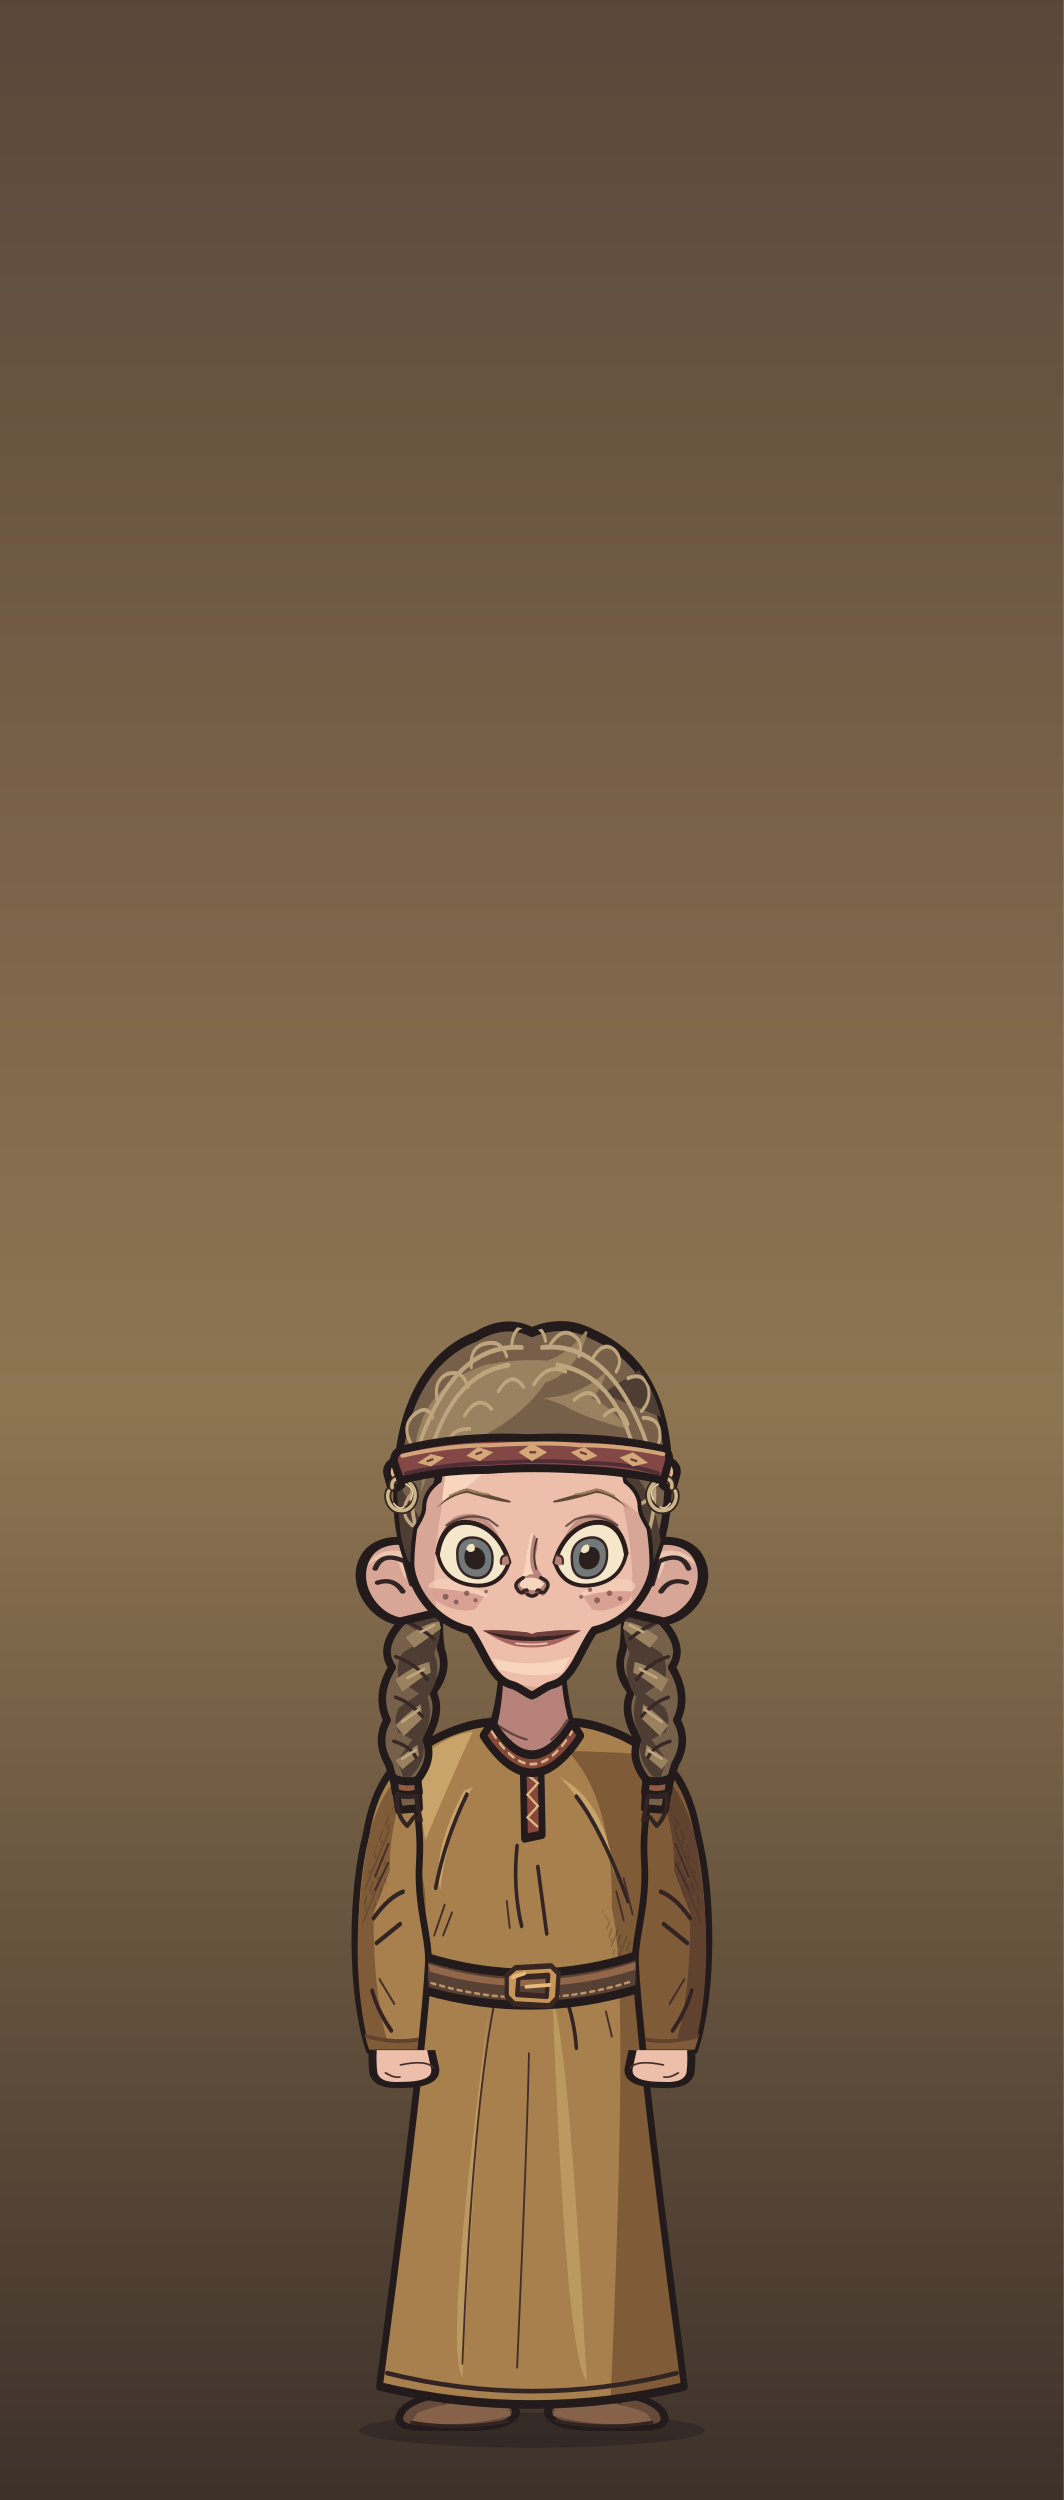
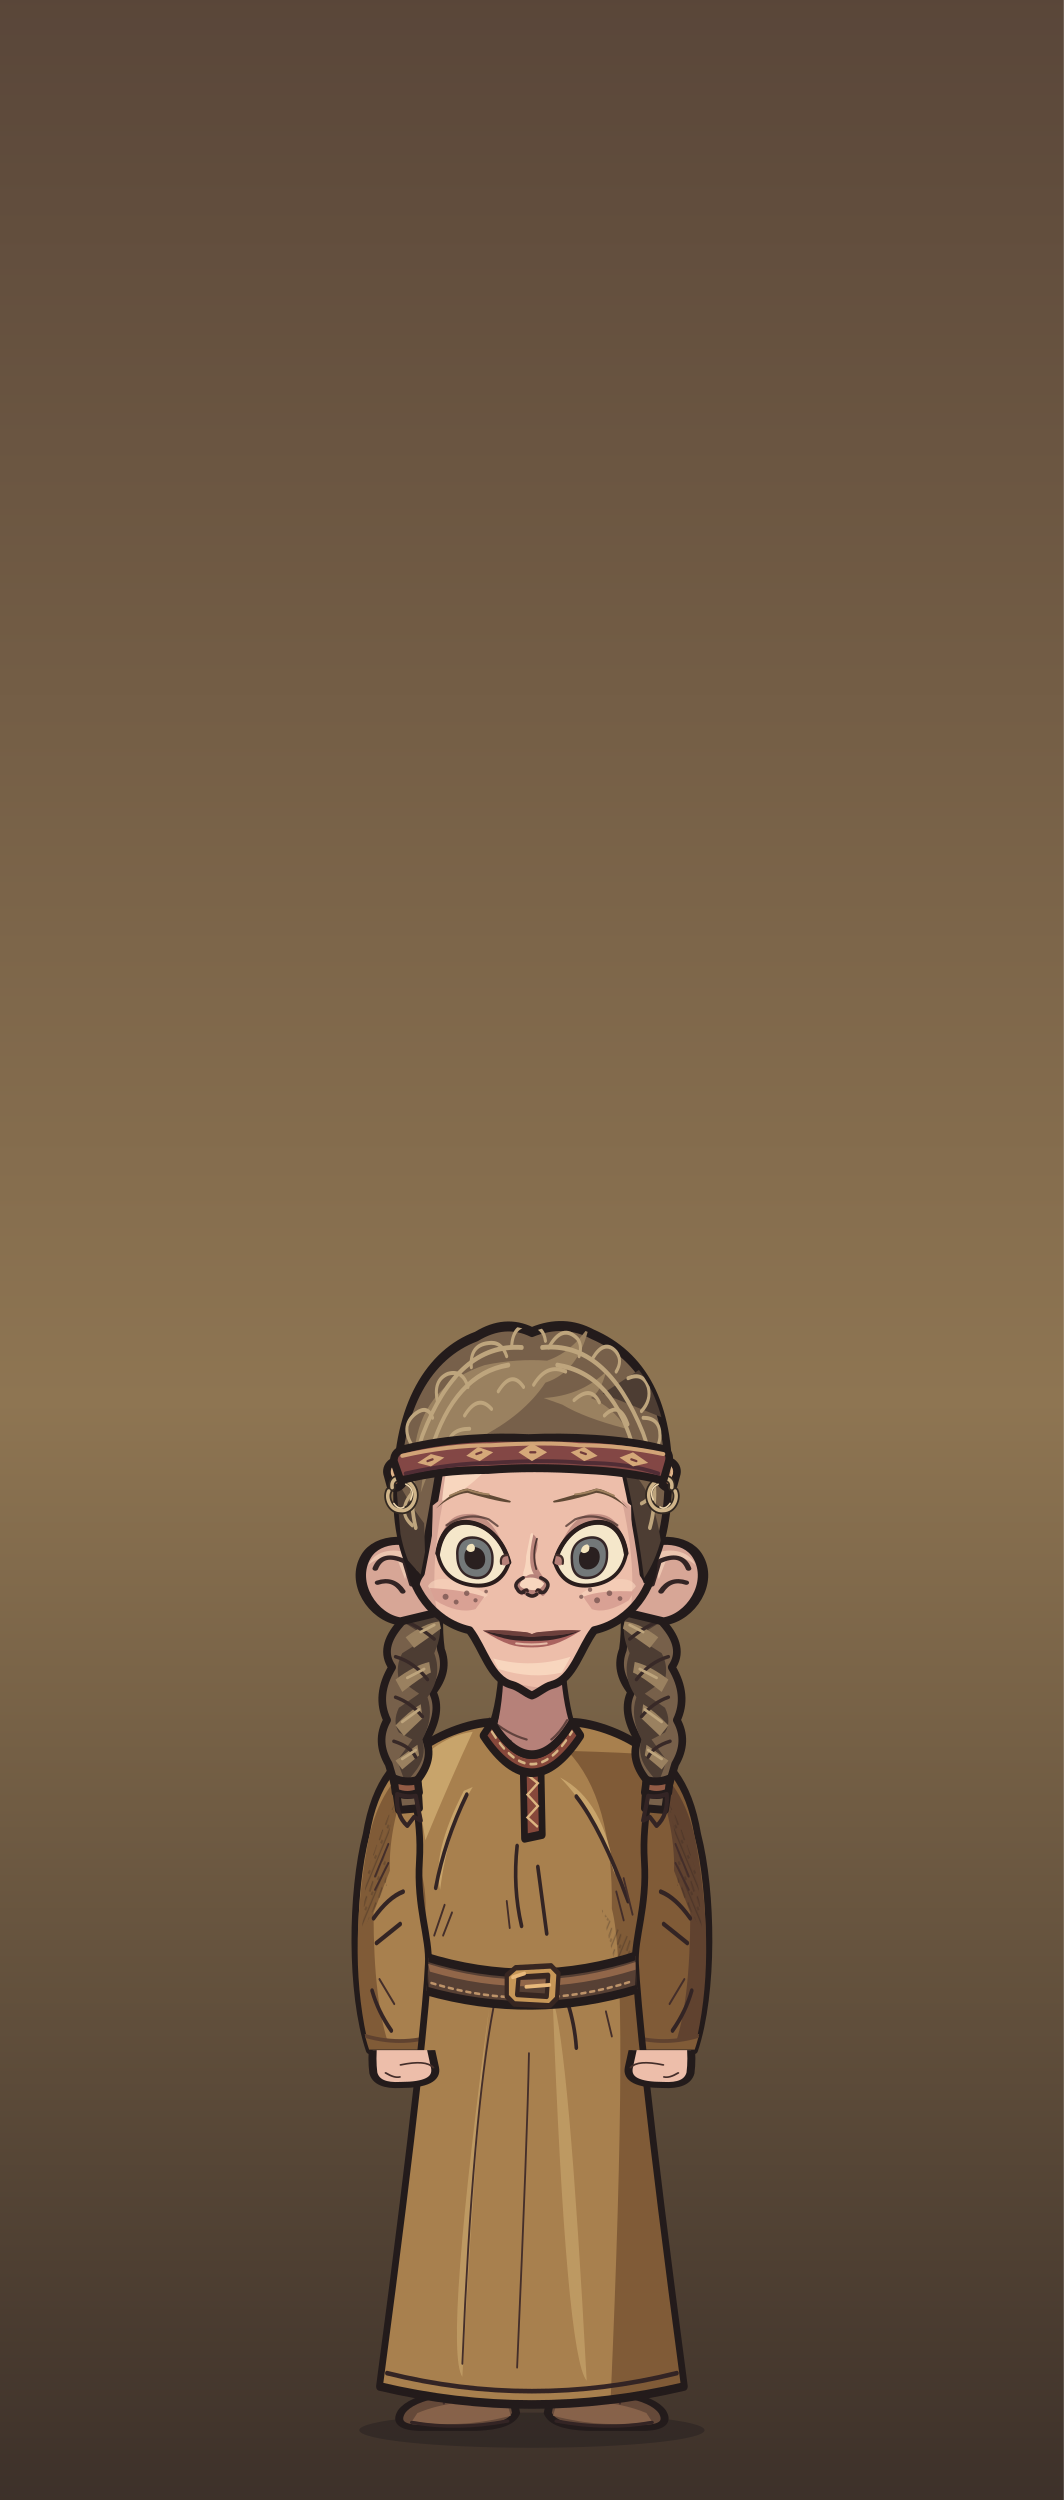
<svg xmlns="http://www.w3.org/2000/svg" xmlns:xlink="http://www.w3.org/1999/xlink" aria-labelledby="title" width="320" height="752" viewBox="0 0 320 752" role="img">
  <defs>
    <style>
      .edge {stroke:#231b1b;stroke-width:4.55;stroke-linecap:round;stroke-linejoin:round}
      .seam {fill:none;stroke:#332424;stroke-width:2.45;stroke-linecap:round;stroke-linejoin:round}
      .etch {fill:none;stroke:#442e2a;stroke-width:1.25;stroke-linecap:round}
      .hair-line {fill:none;stroke:#967661;stroke-width:1.45;stroke-linecap:round}
      .white {fill:#f5e7ca;stroke:#2a1d1c;stroke-width:2.65;stroke-linejoin:round}
      .label {fill:#efdfc1;font:600 20px Georgia,serif}
      .muted {fill:#b8aa96;font:13px 'Segoe UI',sans-serif}
      .section {fill:#dcbb8e;font:600 14px 'Segoe UI',sans-serif}
    </style>
    <linearGradient id="umber" x2="0" y2="1" gradientUnits="objectBoundingBox">
      <stop stop-color="#594639" />
      <stop offset=".56" stop-color="#8e7552" />
      <stop offset="1" stop-color="#3c3029" />
    </linearGradient>
    <linearGradient id="ash" x2="0" y2="1" gradientUnits="objectBoundingBox">
      <stop stop-color="#3b423d" />
      <stop offset=".56" stop-color="#7a7d67" />
      <stop offset="1" stop-color="#242b28" />
    </linearGradient>
    <linearGradient id="rose" x2="0" y2="1" gradientUnits="objectBoundingBox">
      <stop stop-color="#51404a" />
      <stop offset=".56" stop-color="#8a6972" />
      <stop offset="1" stop-color="#372c33" />
    </linearGradient>
    <pattern id="paper-grain" width="63" height="57" patternUnits="userSpaceOnUse">
      <path d="M1 16l2-1m21-4 5-2m16 7 6-1M12 32l3-1m16 11 4-1m20-14 4 1M4 51l5-1m41 0 9-2" fill="none" stroke="#231a1b" stroke-width=".85" opacity=".19" />
      <path d="M4 5l9-1m29 2 2-1M1 40l4-1m12 9 1-1m21-23 4-1m9 12 5-2" fill="none" stroke="#f0dbb5" stroke-width=".85" opacity=".23" />
      <path d="M16 19h.6m13-3h.7m28 6h.7m-39 15h.6m23 4h.6m-12 11h.7m29-39h.7" fill="none" stroke="#21191a" stroke-width="1.2" opacity=".28" stroke-linecap="round" />
    </pattern>
    <pattern id="ink-lines" width="7" height="9" patternUnits="userSpaceOnUse" patternTransform="rotate(28)">
      <path d="M1 -2V10m2.8-8 .6 6m1.9-1v5" stroke="#271d1d" stroke-width=".95" fill="none" opacity=".65" />
    </pattern>
    <radialGradient id="vignette" cx=".5" cy=".39" r=".72">
      <stop offset=".47" stop-color="#20191c" stop-opacity="0" />
      <stop offset="1" stop-color="#20191c" stop-opacity=".48" />
    </radialGradient>
    <g id="firs" fill="currentColor">
      <path d="M10 439Q15 379 12 300L9 220 15 146 15 54 19 80 21 147 28 230 25 326 29 439Z" />
      <path d="M17 169Q27 174 45 174L57 169 49 179 27 187 17 185                M18 194Q29 196 52 192L63 183 56 194 26 205 16 207                M15 225Q46 230 67 218L77 206 71 223 42 238 18 241                M17 252Q48 255 78 245L91 230 84 249 52 266 20 269                M14 282Q40 281 71 278L88 261 84 281 57 291 19 298                M19 312Q43 316 69 310L88 299 84 310 58 322 22 325" />
      <path d="M6 312 0 315V284L11 285M0 266 13 270V250L0 249M0 220 15 221 15 206 0 202                M0 180 16 181V167L0 165M0 141 15 150V138L0 133M0 112 17 127V118L0 104" />
      <path d="M64 440Q55 380 58 324L59 258 63 217 68 222 65 266 68 328 76 440Z                M63 291Q78 294 89 282L100 267 96 283 81 301 62 307                M63 323Q80 323 106 304L98 321 68 339                M63 316Q44 306 37 293L41 307 64 329Z" />
    </g>
    <g id="brambles" fill="none" stroke="currentColor" stroke-linecap="round" stroke-linejoin="round">
      <path stroke-width="3.8" d="M9 440Q13 401 21 380T26 333m-8 57Q39 375 43 352m-28 46Q6 377 0 376M41 440Q41 402 63 385m-20 44q26-6 39-30" />
      <path stroke-width="2" d="M23 364l14-13m-12 4-7-15m20 29 17-4m-15-1 1-11m13 49 2-17m2 14 18-5m-34 32q-12-10-17-10" />
    </g>
    <g id="night-scratches" fill="none" stroke="currentColor" stroke-width="1.2" stroke-linecap="round">
      <path d="M16 113q32-11 54-8m-30 9 16-3m184-40q19-4 44 1m-11 7 19 4                M24 335q33-3 68-16m-44 16 26-4m164-9q31 5 60-3m-39 8 38-3                M27 391q22-6 52-5m168 14q28-8 57-8m-40 11 24-4                M55 178l18-6m177 36 17 3m-12-4 17-1" />
    </g>
    <g id="shirt-setting">
      <rect width="320" height="440" fill="url(#umber)" />
      <path d="M50 217q24 8 64 1l-15 7-56 6m176-90q39-13 70-5l-26 4 28 2-64 6" fill="#856c54" opacity=".5" />
      <use xlink:href="#firs" style="color:#342827" opacity=".52" transform="translate(-26 8)" />
      <use xlink:href="#firs" style="color:#413128" opacity=".58" transform="translate(340 101) scale(-1 .81)" />
      <use xlink:href="#night-scratches" style="color:#dfbb87" opacity=".28" />
      <use xlink:href="#brambles" style="color:#291f22" opacity=".71" />
      <rect width="320" height="440" fill="url(#vignette)" />
      <rect width="320" height="440" fill="url(#paper-grain)" />
    </g>
    <g id="armor-setting">
      <rect width="320" height="440" fill="url(#ash)" />
      <path d="M42 173q49-4 68 3l-43 6 25 3-49 4m151 35q47 10 104-6l-26 14-62 8Z" fill="#707764" opacity=".48" />
      <use xlink:href="#firs" style="color:#27312c" opacity=".64" transform="translate(-36 30)" />
      <use xlink:href="#firs" style="color:#303833" opacity=".75" transform="translate(324 45) scale(-.86 1.03)" />
      <use xlink:href="#brambles" style="color:#252a27" opacity=".62" transform="translate(319 10) scale(-1 1)" />
      <use xlink:href="#night-scratches" style="color:#d8d8a9" opacity=".28" transform="translate(-2 21)" />
      <rect width="320" height="440" fill="url(#vignette)" />
      <rect width="320" height="440" fill="url(#paper-grain)" />
    </g>
    <g id="woman-setting">
      <rect width="320" height="440" fill="url(#rose)" />
      <path d="M44 235q40-4 76-1l-20 6-36 2 19 3-44 5m183-50q35 3 60-3l-24 9-31 2" fill="#775d65" opacity=".6" />
      <use xlink:href="#firs" style="color:#3b2b34" opacity=".58" transform="translate(-20 84) scale(.86 .91)" />
      <use xlink:href="#firs" style="color:#3d2e39" opacity=".68" transform="translate(327 54) scale(-.85 .98)" />
      <path d="M300 440q-2-82-6-173l-9-103 7-35 12 42 9 98 7 171Z                M294 195q-10-18-25-24l-15-1 13-4 11 2 18 15                M285 162q-13-22-34-27l-7 4 7-11 17 4 20 17                M303 242q-18-23-36-27l-13 3 15-9 11 2 21 15" fill="#3a2b33" opacity=".64" />
      <use xlink:href="#brambles" style="color:#2d2229" opacity=".8" transform="translate(12 6)" />
      <use xlink:href="#night-scratches" style="color:#e1b8a8" opacity=".28" transform="translate(0 7)" />
      <rect width="320" height="440" fill="url(#vignette)" />
      <rect width="320" height="440" fill="url(#paper-grain)" />
    </g>
    <pattern id="mail-rings" width="14" height="13" patternUnits="userSpaceOnUse" patternTransform="rotate(-7)">
      <path d="M-1 2q3-3 6 0 1 3-2 5Q0 8-1 5M6 2q3-3 6 0 1 3-2 5Q7 8 6 5M3 8q3-3 6 0 1 3-2 5-3 1-4-2M10 8q3-3 6 0" fill="none" stroke="#2d2c28" stroke-width="1.6" stroke-linecap="round" />
      <path d="M-.5 4q1.5-2 3-1m5 1q1.4-2 3-1M4 10q1.5-2 3-1m4 1q1.4-2 3-1" fill="none" stroke="#9a9b87" stroke-width="1.12" opacity=".78" stroke-linecap="round" />
    </pattern>
    <pattern id="armor-plates" width="47" height="24" patternUnits="userSpaceOnUse" patternTransform="translate(4 4) rotate(2)">
      <path d="M1 0l21 .7 1 18-3 3-17-1-1-4Zm24 1 19-1 2 15-3 7-19-2Z" fill="#85867a" stroke="#352e2a" stroke-width="1.75" stroke-linejoin="round" />
      <path d="M2 2l18 .2-.2 4L5 7 4 17Zm24 0 16-1 1 4-14 2-3 10Z" fill="#a9a58d" />
      <path d="M19 4l4 14-3 3-16-1 13-4Zm22 2 4 10-2 5-17-1 13-4Z" fill="#62655f" />
      <path d="M7 7l1-.5m6 12 3-2m16-7 5-1m-7 5 4-2" fill="none" stroke="#d0c0a0" stroke-width=".9" opacity=".76" />
      <path d="M6 12q2-2 2.7 1-1 2.2-2.7.5Zm12 1q1.8-2 2.4.6-1 2.6-2.5.8Zm11 1q1-2.2 2.8-1-.2 2.9-2.8 2.1Zm12-2q2.2-1.4 2.3.8-1 2.3-2.3.5Z" fill="#3c342d" />
    </pattern>
    <clipPath id="portrait-frame">
      <rect width="320" height="752" />
    </clipPath>
    <clipPath id="wardrobe-torso-mask">
      <path d="M133 273 C119 273 93 280 80 290 C77 305 86 322 84 346 C82 370 91 386 90 400 C89 418 82 476 57 622 Q160 641 263 622 C238 476 231 418 230 400 C229 386 238 370 236 346 C234 322 243 305 240 290 C227 280 201 273 187 273 Q160 307 133 273Z" />
    </clipPath>
    <clipPath id="wardrobe-sleeve-mask">
      <path d="M91 284 C69 291 54 304 48 332 C38 362 37 415 50 445 H92 L109 336Z" />
    </clipPath>
    <clipPath id="face-shape-clip">
      <path d="M 160 54 C 194 54 221 71 225 128 C 226 143 229 156 229 169 C 229 181 217.52 202 195.4 207 C 187.636 217 183.5 235 171.44 238 C 167.44 239 163.168 243 160 244 C 156.832 243 152.56 239 148.56 238 C 136.5 235 132.364 217 124.6 207 C 102.48 202 91 181 91 169 C 91 156 94 143 95 128 C 99 71 126 54 160 54 Z" />
    </clipPath>
    <clipPath id="face-features-eye-left">
      <path d="M-21 0 C-19 -13 -12 -19 -3 -19 C7 -19 16 -12 19.5 0 C16 11 8 15 -1 15 C-12 15 -19 10 -21 0Z" />
    </clipPath>
    <clipPath id="face-features-eye-right">
      <path d="M-21 0 C-19 -13 -12 -19 -3 -19 C7 -19 16 -12 19.5 0 C16 11 8 15 -1 15 C-12 15 -19 10 -21 0Z" />
    </clipPath>
    <clipPath id="face-features-nose-bridge">
      <path d="M154 144H167V179L172 185V187H149V185L154 179Z" />
    </clipPath>
    <mask id="hair-face-opening" maskUnits="userSpaceOnUse" x="0" y="0" width="320" height="440">
      <rect fill="white" x="0" y="0" width="320" height="440" />
      <g clip-path="url(#face-shape-clip)">
-         <path d="M220 136.982C220 121.982 197 111.982 160 111.982S100 121.982 100 136.982C100 146.982 85 158 85 176V300H235V176C235 158 220 146.982 220 136.982Z" fill="black" />
+         <path d="M103.7 136.2C110.5 130.664 117.5 125.182 123.5 124.782C130.5 126.882 141.5 129.882 149 131.664Q160 139.664 171 131.664C178.5 129.882 189.5 126.882 196.5 124.782C202.5 125.182 209.5 130.664 216.3 136.2C216.3 145.2 216.9 149 216.9 166C216.9 175 224 175 224 184V300H96V184C96 175 103.1 175 103.1 166C103.1 149 103.7 145.2 103.7 136.2Z" fill="black" />
      </g>
    </mask>
    <clipPath id="hair-crown-clip">
      <path d="M93 176Q79 159 80 133C80 96 99 72 127 64Q144 56 160 62Q179 56 196 63C226 73 242 95 241 131Q240 159 226.5 174Q223 151 214 121Q196 108 177 119 Q157 126 141 115 Q123 108 106 121Q101 145 93 176Z" />
    </clipPath>
    <clipPath id="full-costume-hands-clip">
      <rect x="0" y="447" width="320" height="305" />
    </clipPath>
  </defs>
  <rect width="320" height="752" fill="url(#umber)" />
  <g data-part="child-figure" transform="translate(160 731) scale(0.53) translate(-160 -661)">
    <g data-part="full-costume">
      <ellipse cx="160" cy="661" rx="98" ry="10" fill="#261f20" opacity=".5" />
      <g transform="matrix(1 0 0 .76 0 105.6)">
        <g>
          <g transform="translate(9 0)">
            <path d="M99 689Q119 683 138 691L142 718Q139 728 120 729H86Q72 728 77 717Q82 708 99 704Z" fill="#654939" class="edge" />
            <path d="M86 718Q108 706 137 711L139 720Q110 730 83 724Z" fill="#87624a" />
            <path d="M101 711L103 700Q115 704 136 707" class="etch" />
            <path d="M83 725Q108 731 137 724" class="seam" />
          </g>
        </g>
        <g transform="translate(320 0) scale(-1 1)">
          <g transform="translate(9 0)">
            <path d="M99 689Q119 683 138 691L142 718Q139 728 120 729H86Q72 728 77 717Q82 708 99 704Z" fill="#654939" class="edge" />
            <path d="M86 718Q108 706 137 711L139 720Q110 730 83 724Z" fill="#87624a" />
            <path d="M101 711L103 700Q115 704 136 707" class="etch" />
            <path d="M83 725Q108 731 137 724" class="seam" />
          </g>
        </g>
      </g>
    </g>
    <g clip-path="url(#portrait-frame)">
      <g data-part="neck">
        <g id="face-shape-neck">
          <path d="M 144 219 Q 143 249 137 263 Q 130 270 114 278 L 131 301 189 301 206 278 Q 190 270 183 263 Q 178 250 176 219 Z" fill="#e0b09f" class="edge" />
          <path d="M 144 224 176 224 Q 177 247 182 262 Q 178 275 160 277 Q 142 275 139 266 Q 144 249 144 224 Z" fill="#b68179" />
          <path d="M 136 257 q 10 9 21 12 m -16 -3 7 4 m 32 -12 q -4 7 -9 11" class="etch" opacity=".75" />
        </g>
      </g>
      <g data-part="wardrobe" transform="matrix(0.84 0 0 1.08 25.6 -35.6)">
        <path d="M91 284 C69 291 54 304 48 332 C38 362 37 415 50 445 H92 L109 336Z" fill="#a8804e" class="edge" />
        <path d="M49 337 Q56 308 80 294 Q63 326 64 351 L53 373 Q53 421 64 444 H50 Q35 397 49 337Z" fill="#805b37" />
        <path d="M48 354 Q59 326 68 315 Q59 342 62 359 L45 383Z" fill="url(#ink-lines)" opacity=".44" />
        <path d="M53 376 q10 -11 20 -14 m-18 27 16 -10 M52 414 q4 11 13 21" class="seam" />
        <path d="M54 354 l9 -17 m-9 24 9 -14 m-6 61 10 13" class="etch" />
        <g clip-path="url(#wardrobe-sleeve-mask)">
          <path d="M44 437Q71 444 97 437V445H44Z" fill="#805b37" />
          <path d="M44 437Q71 444 97 437" fill="none" stroke="#60422f" stroke-width="2" />
        </g>
        <g transform="translate(320 0) scale(-1 1)">
          <path d="M91 284 C69 291 54 304 48 332 C38 362 37 415 50 445 H92 L109 336Z" fill="#805b37" class="edge" />
          <path d="M49 337 Q56 308 80 294 Q63 326 64 351 L53 373 Q53 421 64 444 H50 Q35 397 49 337Z" fill="#60422f" />
          <path d="M48 354 Q59 326 68 315 Q59 342 62 359 L45 383Z" fill="url(#ink-lines)" opacity=".44" />
          <path d="M53 376 q10 -11 20 -14 m-18 27 16 -10 M52 414 q4 11 13 21" class="seam" />
          <path d="M54 354 l9 -17 m-9 24 9 -14 m-6 61 10 13" class="etch" />
          <g clip-path="url(#wardrobe-sleeve-mask)">
            <path d="M44 437Q71 444 97 437V445H44Z" fill="#805b37" />
            <path d="M44 437Q71 444 97 437" fill="none" stroke="#60422f" stroke-width="2" />
          </g>
        </g>
        <path d="M133 273 C119 273 93 280 80 290 C77 305 86 322 84 346 C82 370 91 386 90 400 C89 418 82 476 57 622 Q160 641 263 622 C238 476 231 418 230 400 C229 386 238 370 236 346 C234 322 243 305 240 290 C227 280 201 273 187 273 Q160 307 133 273Z" fill="#a8804e" />
        <g data-part="torso" clip-path="url(#wardrobe-torso-mask)">
          <path d="M80 296 Q99 280 120 278 Q105 303 88 335Z" fill="#c8a46b" />
          <path d="M184 288 Q227 289 240 290 L268 632 H213 Q226 405 214 371 Q215 313 184 288Z" fill="#805b37" />
          <path d="M81 344 Q91 359 87 381 L72 402 L64 359Z" fill="#805b37" />
          <path d="M207 371 Q223 390 235 386 L234 416 L220 412Z" fill="url(#ink-lines)" opacity=".42" />
          <path d="M120 307 Q103 329 98 361 Q92 342 114 309Z M179 302 Q209 314 216 353 Q203 321 179 302Z" fill="#c8a46b" />
          <path d="M133 412Q124 460 113 617Q100 602 133 412Z M174 418Q185 444 197 619Q183 606 174 418Z" fill="#c8a46b" opacity=".68" />
          <path d="M134 423Q120 480 113 610 M158 447Q157 490 150 612" class="etch" />
          <path d="M62 615Q160 634 258 615" class="seam" />
          <path d="M116 311 Q101 335 95 360 M190 312 Q207 329 225 367 M150 338 q-3 22 3 42 m11 -31 6 35 M184 420q5 12 6 24" class="seam" />
          <path d="M101 369 l-7 16 m12 -12 -6 12 M222 355 l6 19 m-11 -12 5 15 M143 367 l2 14 m65 44 4 13" class="etch" />
          <path d="M154 292h12l1 40-12 2Z" fill="#87483b" class="edge" />
          <path d="M156 300l8 5-7 6 7 6-7 6 7 5" fill="none" stroke="#ddb581" stroke-width="1.4" />
          <path d="M133 273 Q160 307 187 273 L193 280 Q160 319 127 280Z" fill="#87483b" class="edge" />
          <path d="M133 278 Q160 312 187 278" fill="none" stroke="#d6b585" stroke-width="1.45" stroke-dasharray="4 4" stroke-linecap="round" />
        </g>
        <path d="M133 273 C119 273 93 280 80 290 C77 305 86 322 84 346 C82 370 91 386 90 400 C89 418 82 476 57 622 Q160 641 263 622 C238 476 231 418 230 400 C229 386 238 370 236 346 C234 322 243 305 240 290 C227 280 201 273 187 273 Q160 307 133 273Z" fill="none" class="edge" />
        <g data-part="belt" clip-path="url(#wardrobe-torso-mask)">
          <path d="M87 396 Q160 414 233 395 L232 413 Q160 430 88 414Z" fill="#574034" class="edge" />
          <path d="M90 400 Q160 417 230 399 L230 403 Q160 420 91 404Z" fill="#916649" />
          <path d="M92 410 Q160 426 228 409" fill="none" stroke="#bd9369" stroke-width="1.35" stroke-dasharray="3 3" stroke-linecap="round" />
          <path d="M149 402l24 -1 5 4-1 13-5 4-24 -1-5 -4v-11Z M151 407l-1 9 20 1 1 -11Z" fill="#c69657" fill-rule="evenodd" stroke="#372621" stroke-width="2.9" stroke-linejoin="round" />
          <path d="M156 412l16 -1m-25 -4 8 -2" fill="none" stroke="#e9b97b" stroke-width="2" stroke-linecap="round" />
        </g>
      </g>
      <g id="hair-braid" transform="matrix(0.956 0 0 1 7.059 0)">
        <g transform="translate(0 10)">
          <path d="M220 155C232 169 227 181 238 193Q251 207 243 218q10 16 3 30 7 12-1 25l-4 13-2 13-12-1 1-16q-10-12-5-23-10-16-4-27-10-12-5-24C218 181 208 169 220 155Z" fill="#77604a" class="edge" />
          <path d="M229 184Q235 188 237 192l-15 9 15 9q4 7 2 15l-12 8 12 8q4 8 0 14l-8 4 9 12-5 13-5-6q-8-9-5-19-7-13-3-24-9-12-4-25-7-15 0-24Z" fill="#4d3d33" />
          <path d="M215 192q9 1 20 9l-5 6q-12-8-16-11Zm6 23q9 2 20 10l-4 7q-12-9-17-11Zm5 24q7 4 15 12l-5 6-11-10Zm2 23 13 9-4 5-10-8Z" fill="#9a8160" />
          <path d="M218 202q10-8 20-11m-16 34q8-10 19-13m-16 34q7-8 16-11m-12 34q3-6 13-9" fill="none" stroke="#382927" stroke-width="2" stroke-linecap="round" stroke-linejoin="round" />
          <path d="M218 194l8 4m-2 21 10 5m-7 18 10 7m-8 16 8 5" fill="none" stroke="#bea57d" stroke-width="1.6" stroke-linecap="round" stroke-linejoin="round" />
          <path d="M228 282q7 2 14-1l-1 8q-7 3-14 0Z" fill="#925b45" class="edge" />
          <path d="M229 291q5 1 11-1 1 12-6 18l-4-5-4 2Z" fill="#4d3d33" class="seam" />
        </g>
        <g transform="translate(320 0) scale(-1 1)">
          <g transform="translate(0 10)">
            <path d="M220 155C232 169 227 181 238 193Q251 207 243 218q10 16 3 30 7 12-1 25l-4 13-2 13-12-1 1-16q-10-12-5-23-10-16-4-27-10-12-5-24C218 181 208 169 220 155Z" fill="#77604a" class="edge" />
            <path d="M229 184Q235 188 237 192l-15 9 15 9q4 7 2 15l-12 8 12 8q4 8 0 14l-8 4 9 12-5 13-5-6q-8-9-5-19-7-13-3-24-9-12-4-25-7-15 0-24Z" fill="#4d3d33" />
            <path d="M215 192q9 1 20 9l-5 6q-12-8-16-11Zm6 23q9 2 20 10l-4 7q-12-9-17-11Zm5 24q7 4 15 12l-5 6-11-10Zm2 23 13 9-4 5-10-8Z" fill="#9a8160" />
            <path d="M218 202q10-8 20-11m-16 34q8-10 19-13m-16 34q7-8 16-11m-12 34q3-6 13-9" fill="none" stroke="#382927" stroke-width="2" stroke-linecap="round" stroke-linejoin="round" />
            <path d="M218 194l8 4m-2 21 10 5m-7 18 10 7m-8 16 8 5" fill="none" stroke="#bea57d" stroke-width="1.6" stroke-linecap="round" stroke-linejoin="round" />
            <path d="M228 282q7 2 14-1l-1 8q-7 3-14 0Z" fill="#925b45" class="edge" />
            <path d="M229 291q5 1 11-1 1 12-6 18l-4-5-4 2Z" fill="#4d3d33" class="seam" />
          </g>
        </g>
      </g>
      <g id="face-shape">
        <g id="face-shape-ears">
          <g transform="translate(101 179) scale(-1.3 1)">
            <path d="M -4 -15 C 7 -26 22 -25 27 -14 C 34 1 24 21 12 23 L -4 18 Z" fill="#d7a696" class="edge" />
            <path d="M 7 -15 C 16 -20 24 -16 26 -9 C 22 -14 16 -14 13 -11 L 10 -1 Z" fill="#f8d6be" opacity=".66" />
            <path d="M 23 -7 Q 20 -17 10 -11 L 7 2 M 22 1 Q 15 -2 11 6" class="seam" />
          </g>
          <g transform="translate(219 179) scale(1.3 1)">
            <path d="M -4 -15 C 7 -26 22 -25 27 -14 C 34 1 24 21 12 23 L -4 18 Z" fill="#d7a696" class="edge" />
            <path d="M 7 -15 C 16 -20 24 -16 26 -9 C 22 -14 16 -14 13 -11 L 10 -1 Z" fill="#f8d6be" opacity=".66" />
            <path d="M 23 -7 Q 20 -17 10 -11 L 7 2 M 22 1 Q 15 -2 11 6" class="seam" />
          </g>
        </g>
        <path d="M 160 54 C 194 54 221 71 225 128 C 226 143 229 156 229 169 C 229 181 217.52 202 195.4 207 C 187.636 217 183.5 235 171.44 238 C 167.44 239 163.168 243 160 244 C 156.832 243 152.56 239 148.56 238 C 136.5 235 132.364 217 124.6 207 C 102.48 202 91 181 91 169 C 91 156 94 143 95 128 C 99 71 126 54 160 54 Z" fill="#edbeaa" />
        <g clip-path="url(#face-shape-clip)">
          <path d="M 70 141 Q 104 91 123 84 Q 102 148 105 189 Q 110 231 160 239 Q 192 244 211 214 Q 223 186 211 133 Q 235 151 250 174 L 250 265 70 265 Z" fill="#d8a697" />
          <path d="M 109 133.5 Q 114 80 142 79 Q 173 70 195 88 Q 174 79 152 93 Q 130 126 109 133.5 Z" fill="#f8d6be" />
          <g transform="translate(160 0) scale(-1 1)">
            <path d="M 25 187 C 37 179 55 174 59 182 C 55 189 34 196 25 187 Z" fill="#f8d6be" opacity=".605" />
            <path d="M 27 188 Q 39 184 58 183 L 55 190 Q 42 198 32 195 Z" fill="#d9a194" />
          </g>
          <g transform="translate(160 0) scale(1 1)">
            <path d="M 27 187 C 37 179 55 174 59 182 C 55 189 34 196 27 187 Z" fill="#f8d6be" opacity=".605" />
            <path d="M 29 188 Q 39 184 58 185 L 55 190 Q 42 198 34 195 Z" fill="#d9a194" />
          </g>
          <path d="M 92 183 Q 99 211 120 232 L 132 247 119 248 Q 98 234 85 212 Z M 229 184 Q 224 217 203 241 L 193 250 209 247 Q 230 233 240 211 Z" fill="url(#ink-lines)" opacity=".14" />
          <path d="M 138 223 Q 160 229 182 222 L 177 231 Q 160 235 141 229 Z" fill="#f8d6be" />
          <circle cx="111" cy="188" r="1.7" fill="#76534e" opacity=".78" />
          <circle cx="117" cy="191" r="1.4" fill="#76534e" opacity=".78" />
          <circle cx="123" cy="186" r="1.55" fill="#76534e" opacity=".78" />
          <circle cx="128" cy="190" r="1.2" fill="#76534e" opacity=".78" />
          <circle cx="134" cy="185" r="1.05" fill="#76534e" opacity=".78" />
          <circle cx="188" cy="188" r="1.2" fill="#76534e" opacity=".78" />
          <circle cx="193" cy="184" r="1.25" fill="#76534e" opacity=".78" />
          <circle cx="197" cy="190" r="1.7" fill="#76534e" opacity=".78" />
          <circle cx="204" cy="186" r="1.6" fill="#76534e" opacity=".78" />
          <circle cx="210" cy="189" r="1.35" fill="#76534e" opacity=".78" />
        </g>
        <path d="M 160 54 C 194 54 221 71 225 128 C 226 143 229 156 229 169 C 229 181 217.52 202 195.4 207 C 187.636 217 183.5 235 171.44 238 C 167.44 239 163.168 243 160 244 C 156.832 243 152.56 239 148.56 238 C 136.5 235 132.364 217 124.6 207 C 102.48 202 91 181 91 169 C 91 156 94 143 95 128 C 99 71 126 54 160 54 Z" fill="none" class="edge" />
      </g>
      <g clip-path="url(#face-shape-clip)">
        <g data-part="eyes">
          <g transform="matrix(1 0.12 0 1.04 127.5 166)">
            <path d="M-21 0 C-18 -22 -9 -23 -1 -24 Q12 -24 19.5 0Z" fill="#b68179" opacity=".78" />
            <path d="M-16 -16 Q-4 -25 8 -22 L13 -19" class="etch" opacity=".72" />
            <path d="M-21 0 C-19 -13 -12 -19 -3 -19 C7 -19 16 -12 19.5 0 C16 11 8 15 -1 15 C-12 15 -19 10 -21 0Z" class="white" style="stroke-width:2.15" />
            <g clip-path="url(#face-features-eye-left)">
              <g transform="translate(0 0) scale(1 1)">
                <path d="M-9.8 0 C-10.4 -7 -6.6 -10.9 0 -11.1 C6.1 -11.2 10.5 -7 10.1 -.3 C10.2 5.9 6.4 11 0 10.8 C-6.1 10.7 -9.7 7.2 -9.8 0Z" fill="#737879" stroke="#352526" stroke-width="1.4" />
                <path d="M-5.8 -.2C-5.9-3.8-3.5-6 .1-6 3.8-6 6-3.6 6 .1 6 3.9 3.3 6.3-.2 6.2-3.9 6.1-6 3.3-5.8-.2Z" fill="#2a2020" />
                <path d="M-4.7-4.1Q-4.4-7.4-1.1-7.6 .9-6.3-.3-3.9-2.9-2-4.7-4.1Z" fill="#f3e4bd" />
              </g>
            </g>
            <path d="M-21 0 C-19 -13 -12 -19 -3 -19 C7 -19 16 -12 19.5 0" fill="none" stroke="#2a1d1c" stroke-width="2.65" stroke-linecap="round" />
            <path d="M18.8 -3.8 Q14.2 -3.4 15 1.4 Q16.5 3.2 19.8 .6Z" fill="#b68179" />
            <path d="M18.8 -3.8 Q14.2 -3.4 15 1.4" class="etch" />
          </g>
          <g transform="matrix(-1 0.12 0 1.04 192.5 166)">
            <path d="M-21 0 C-18 -22 -9 -23 -1 -24 Q12 -24 19.5 0Z" fill="#b68179" opacity=".78" />
            <path d="M-16 -16 Q-4 -25 8 -22 L13 -19" class="etch" opacity=".72" />
            <path d="M-21 0 C-19 -13 -12 -19 -3 -19 C7 -19 16 -12 19.5 0 C16 11 8 15 -1 15 C-12 15 -19 10 -21 0Z" class="white" style="stroke-width:2.15" />
            <g clip-path="url(#face-features-eye-right)">
              <g transform="translate(0 0) scale(-1 1)">
                <path d="M-9.8 0 C-10.4 -7 -6.6 -10.9 0 -11.1 C6.1 -11.2 10.5 -7 10.1 -.3 C10.2 5.9 6.4 11 0 10.8 C-6.1 10.7 -9.7 7.2 -9.8 0Z" fill="#737879" stroke="#352526" stroke-width="1.4" />
                <path d="M-5.8 -.2C-5.9-3.8-3.5-6 .1-6 3.8-6 6-3.6 6 .1 6 3.9 3.3 6.3-.2 6.2-3.9 6.1-6 3.3-5.8-.2Z" fill="#2a2020" />
                <path d="M-4.7-4.1Q-4.4-7.4-1.1-7.6 .9-6.3-.3-3.9-2.9-2-4.7-4.1Z" fill="#f3e4bd" />
              </g>
            </g>
            <path d="M-21 0 C-19 -13 -12 -19 -3 -19 C7 -19 16 -12 19.5 0" fill="none" stroke="#2a1d1c" stroke-width="2.65" stroke-linecap="round" />
            <path d="M18.8 -3.8 Q14.2 -3.4 15 1.4 Q16.5 3.2 19.8 .6Z" fill="#b68179" />
            <path d="M18.8 -3.8 Q14.2 -3.4 15 1.4" class="etch" />
          </g>
        </g>
        <g data-part="brows">
          <g transform="matrix(1 0 0 1 127.5 135)">
            <path d="M-22 3 C-17 -2.536 -10 -8.018 -4 -8.418 C3 -6.318 14 -3.318 20 -1.536 Q21 -1 20 -0.464 C14 -0.882 3 -3.882 -4 -5.982 C-10 -5.582 -17 -1.464 -22 3Z" fill="#604935" />
            <path d="M-14 -4.4 Q-7 -7.5 -4 -7.8 Q1 -5.8 8 -5.1" fill="none" stroke="#a0815e" stroke-width="1.1" stroke-linecap="round" />
          </g>
          <g transform="matrix(-1 0 0 1 192.5 135)">
            <path d="M-22 3 C-17 -2.536 -10 -8.018 -4 -8.418 C3 -6.318 14 -3.318 20 -1.536 Q21 -1 20 -0.464 C14 -0.882 3 -3.882 -4 -5.982 C-10 -5.582 -17 -1.464 -22 3Z" fill="#604935" />
            <path d="M-14 -4.4 Q-7 -7.5 -4 -7.8 Q1 -5.8 8 -5.1" fill="none" stroke="#a0815e" stroke-width="1.1" stroke-linecap="round" />
          </g>
        </g>
        <g data-part="nose" transform="translate(160 160) scale(.82 .82) translate(-160 -160)">
          <g clip-path="url(#face-features-nose-bridge)">
            <path d="M159 151 Q161 148 161 154 Q157 169 162 177 L158 183 152 182 Q156 174 156 166Z" fill="#f8d6be" />
            <path d="M161 151 Q166 155 162.5 165 Q161.5 174 170 183 L167 187 161 178 Q156.5 170 161 151Z" fill="#b68179" opacity=".93" />
            <path d="M163.5 154 Q160 165 163 175" class="etch" opacity=".9" />
          </g>
          <path d="M156 180 Q160 177 165 180 C167 180 166.09 180 168.5 182 Q172.5 186 170.5 190 Q167.5 196 166.09 192 Q160 197 153.91 192 Q153.5 195 149.5 190 Q147.5 186 151.5 183 Q154 179 156 180Z" fill="#b68179" />
          <path d="M157 181 Q164 180 168.5 185 Q165.95 190 160 189.5 Q152.775 189 151.5 186 Q153 181 157 181Z" fill="#f8d6be" />
          <path d="M153.91 181 Q146.5 185 150.0 189 Q151.5 192 154.5 191 M166.09 181 Q173.5 184 170.0 189 Q168.5 192 165.5 191" class="seam" />
          <path d="M152.65 190 q5.25 -4 5.25 1 q-5.25 -1 -5.25 -1Z M162.1 191 q1 -5 5.25 -1 q-2 0 -5.25 1Z" fill="#3b2524" />
          <path d="M156.8 192.3 Q160.25 195 163.3 192.3" class="seam" />
        </g>
        <g data-part="mouth" transform="translate(160 160) scale(.82 .82) translate(-160 -160)">
          <path d="M126 217.5 C141.3 216.5 151 218.5 154 218.5 Q157 218.5 160 220.0 Q163 218.5 166 218.5 C169 218.5 178.7 216.5 194 217.5 C178.7 227.2 171 229.2 160 229.2 C148 229.2 141.3 227.2 126 217.5Z" fill="#aa635f" />
          <path d="M126 217.5 C141.3 216.5 151 218.5 154 218.5 Q157 218.5 160 220.0 Q163 218.5 166 218.5 C169 218.5 178.7 216.5 194 217.5 C178.7 222.25 167 220.7 160 222 C153 221 141.3 221.4 126 217.5Z" fill="#56322f" opacity=".72" />
          <path d="M126 217.5 C141.3 221.4 153 221 160 222 C167 220.7 178.7 222.25 194 217.5 C178.7 224.7 169 224.7 160 224.7 C150 224.7 141.3 224.7 126 217.5Z" fill="#362324" />
          <path d="M149.12 226.4 Q160 227.9 170.2 226.4" fill="none" stroke="#f8d6be" stroke-width="1.4" stroke-linecap="round" opacity=".76" />
        </g>
      </g>
      <g id="hair-front">
        <g mask="url(#hair-face-opening)">
          <g transform="matrix(0.956 0 0 1.247 7.059 -39.529)">
            <path d="M93 176Q79 159 80 133C80 96 99 72 127 64Q144 56 160 62Q179 56 196 63C226 73 242 95 241 131Q240 159 226.5 174Q223 151 214 121Q196 108 177 119 Q157 126 141 115 Q123 108 106 121Q101 145 93 176Z" fill="#77604a" class="edge" />
            <g clip-path="url(#hair-crown-clip)">
              <path d="M91 112q6-26 41-35 19-3 37-2 15-4 25-16-6 21-26 26-13 15-39 25l-28 11-7 14 3-19Zm76-20q22-1 37-12-3 9-9 12 13 4 21 14-25-5-38-11Z" fill="#9a8160" />
              <path d="M79 128q8 12 17 21l1 26-14-12Zm123-38 26-13 13 25Z M210 121q22 7 27 39l-11 21Z" fill="#4d3d33" />
              <path d="M154 69Q116 67 95 109Q85 132 91 151M146 77Q114 81 100 116 M166 69Q204 66 226 108Q237 132 230 151M175 77Q209 81 221 117" fill="none" stroke="#bea57d" stroke-width="2.2" stroke-linecap="round" stroke-linejoin="round" />
              <path d="M90 115q-9-10 1-16 7-4 10 2m3-7q-3-10 6-13 9-2 12 6m2-9q-1-10 10-11 8-1 11 6m3-5q1-10 12-9 7 1 8 7m2 3q8-11 17-4 3 3 1 8m8 1q7-9 14-3 4 4 0 9m7 3q9-3 12 4 2 6-4 11m1 3q10 0 10 8 0 5-5 8M93 128q-10-1-7-10m13 9q6-10 15-6m-4-7q1-8 13-8m-3-6q8-10 16-3m4-8q8-10 15-2m6-1q8-10 19-6m5 13q10-7 15 1m3 6q9-7 14 4m6 20q9 0 9 8-1 6-7 8M89 150q-9-6-1-14" fill="none" stroke="#bea57d" stroke-width="1.8" stroke-linecap="round" stroke-linejoin="round" />
            </g>
-             <g clip-path="url(#hair-crown-clip)">
-               <g transform="matrix(1.046 0 0 0.802 -7.385 31.698)" clip-path="url(#face-shape-clip)">
-                 <path d="M220 136.982C220 121.982 197 111.982 160 111.982S100 121.982 100 136.982C100 146.982 85 158 85 176V300H235V176C235 158 220 146.982 220 136.982Z" fill="none" class="edge" />
-               </g>
-             </g>
          </g>
        </g>
      </g>
      <g id="headgear-child_rus_browband">
        <g transform="matrix(0.956 0 0 1 7.059 1)">
          <g>
            <path d="M236 110 C241 108 247 112 246 117 L244 124 Q241 127 237 123 L235 117 Z" fill="#b87653" class="edge" />
            <path d="M238 113 Q243 111 243 117 L241 121" fill="none" stroke="#deb58a" stroke-width="1.5" stroke-linecap="round" />
            <path d="M243 125 C244 119 237 118 232 123 C226 129 231 139 238 138 C244 138 247 131 245 127" fill="none" stroke="#322821" stroke-width="4.2" stroke-linecap="round" />
            <path d="M243 125 C244 119 237 118 232 123 C226 129 231 139 238 138 C244 138 247 131 245 127" fill="none" stroke="#d0b58a" stroke-width="2.1" stroke-linecap="round" />
            <path d="M235 123 Q229 126 232 132 M236 136 q3 2 6-2" fill="none" stroke="#f1d8ae" stroke-width="0.9" stroke-linecap="round" />
          </g>
          <g transform="translate(320 0) scale(-1 1)">
            <path d="M236 110 C241 108 247 112 246 117 L244 124 Q241 127 237 123 L235 117 Z" fill="#b87653" class="edge" />
            <path d="M238 113 Q243 111 243 117 L241 121" fill="none" stroke="#deb58a" stroke-width="1.5" stroke-linecap="round" />
            <path d="M243 125 C244 119 237 118 232 123 C226 129 231 139 238 138 C244 138 247 131 245 127" fill="none" stroke="#322821" stroke-width="4.2" stroke-linecap="round" />
            <path d="M243 125 C244 119 237 118 232 123 C226 129 231 139 238 138 C244 138 247 131 245 127" fill="none" stroke="#d0b58a" stroke-width="2.1" stroke-linecap="round" />
            <path d="M235 123 Q229 126 232 132 M236 136 q3 2 6-2" fill="none" stroke="#f1d8ae" stroke-width="0.9" stroke-linecap="round" />
          </g>
          <path d="M78 110 Q78 104 85 103 C110 97 137 96 158 97 C181 96 213 97 237 103 Q243 105 241 111 L238 121 Q216 116 192 115 Q160 113 134 115 Q104 115 82 121 Z" fill="#834745" class="edge" />
          <path d="M83 107 Q110 101 136 101 Q169 99 188 101 Q213 101 238 106" fill="none" stroke="#d2a477" stroke-width="2.3" stroke-linecap="round" />
          <path d="M85 117 Q113 111 136 111 Q168 109 191 111 Q217 111 235 117" fill="none" stroke="#512d35" stroke-width="2.2" stroke-linecap="round" />
          <path d="M92 111 l8-5 8 2 -8 5 Z M121 107 l7-5 9 3 -8 5 Z M152 105 l8-5 9 5 -9 5 Z M183 105 l8-3 8 5 -8 3 Z M212 108 l8-3 9 6 -9 2 Z" fill="#d5a879" />
          <path d="M98 110 l3-1 m26-3 3-1 m29 0 3 0 m27 0 3 1 m27 3 3 1" fill="none" stroke="#713b3a" stroke-width="1.3" stroke-linecap="round" />
        </g>
      </g>
    </g>
    <g data-part="handheld-equipment">
      <g transform="matrix(1 0 0 .76 0 105.6)">
        <g data-part="hands" clip-path="url(#full-costume-hands-clip)">
          <g>
            <path d="M70 441 Q69 454 70 464 Q72 474 85.5 473Q107 473 105 460 L102 442Z" fill="#edbeaa" class="edge" data-part="hand" />
            <path d="M85.5 458Q100 454 104 460 M77 464q5 4 8 3" class="etch" />
          </g>
          <g transform="translate(320 0) scale(-1 1)">
            <path d="M70 441 Q69 454 70 464 Q72 474 85.5 473Q107 473 105 460 L102 442Z" fill="#edbeaa" class="edge" data-part="hand" />
            <path d="M85.5 458Q100 454 104 460 M77 464q5 4 8 3" class="etch" />
          </g>
        </g>
      </g>
    </g>
  </g>
</svg>
